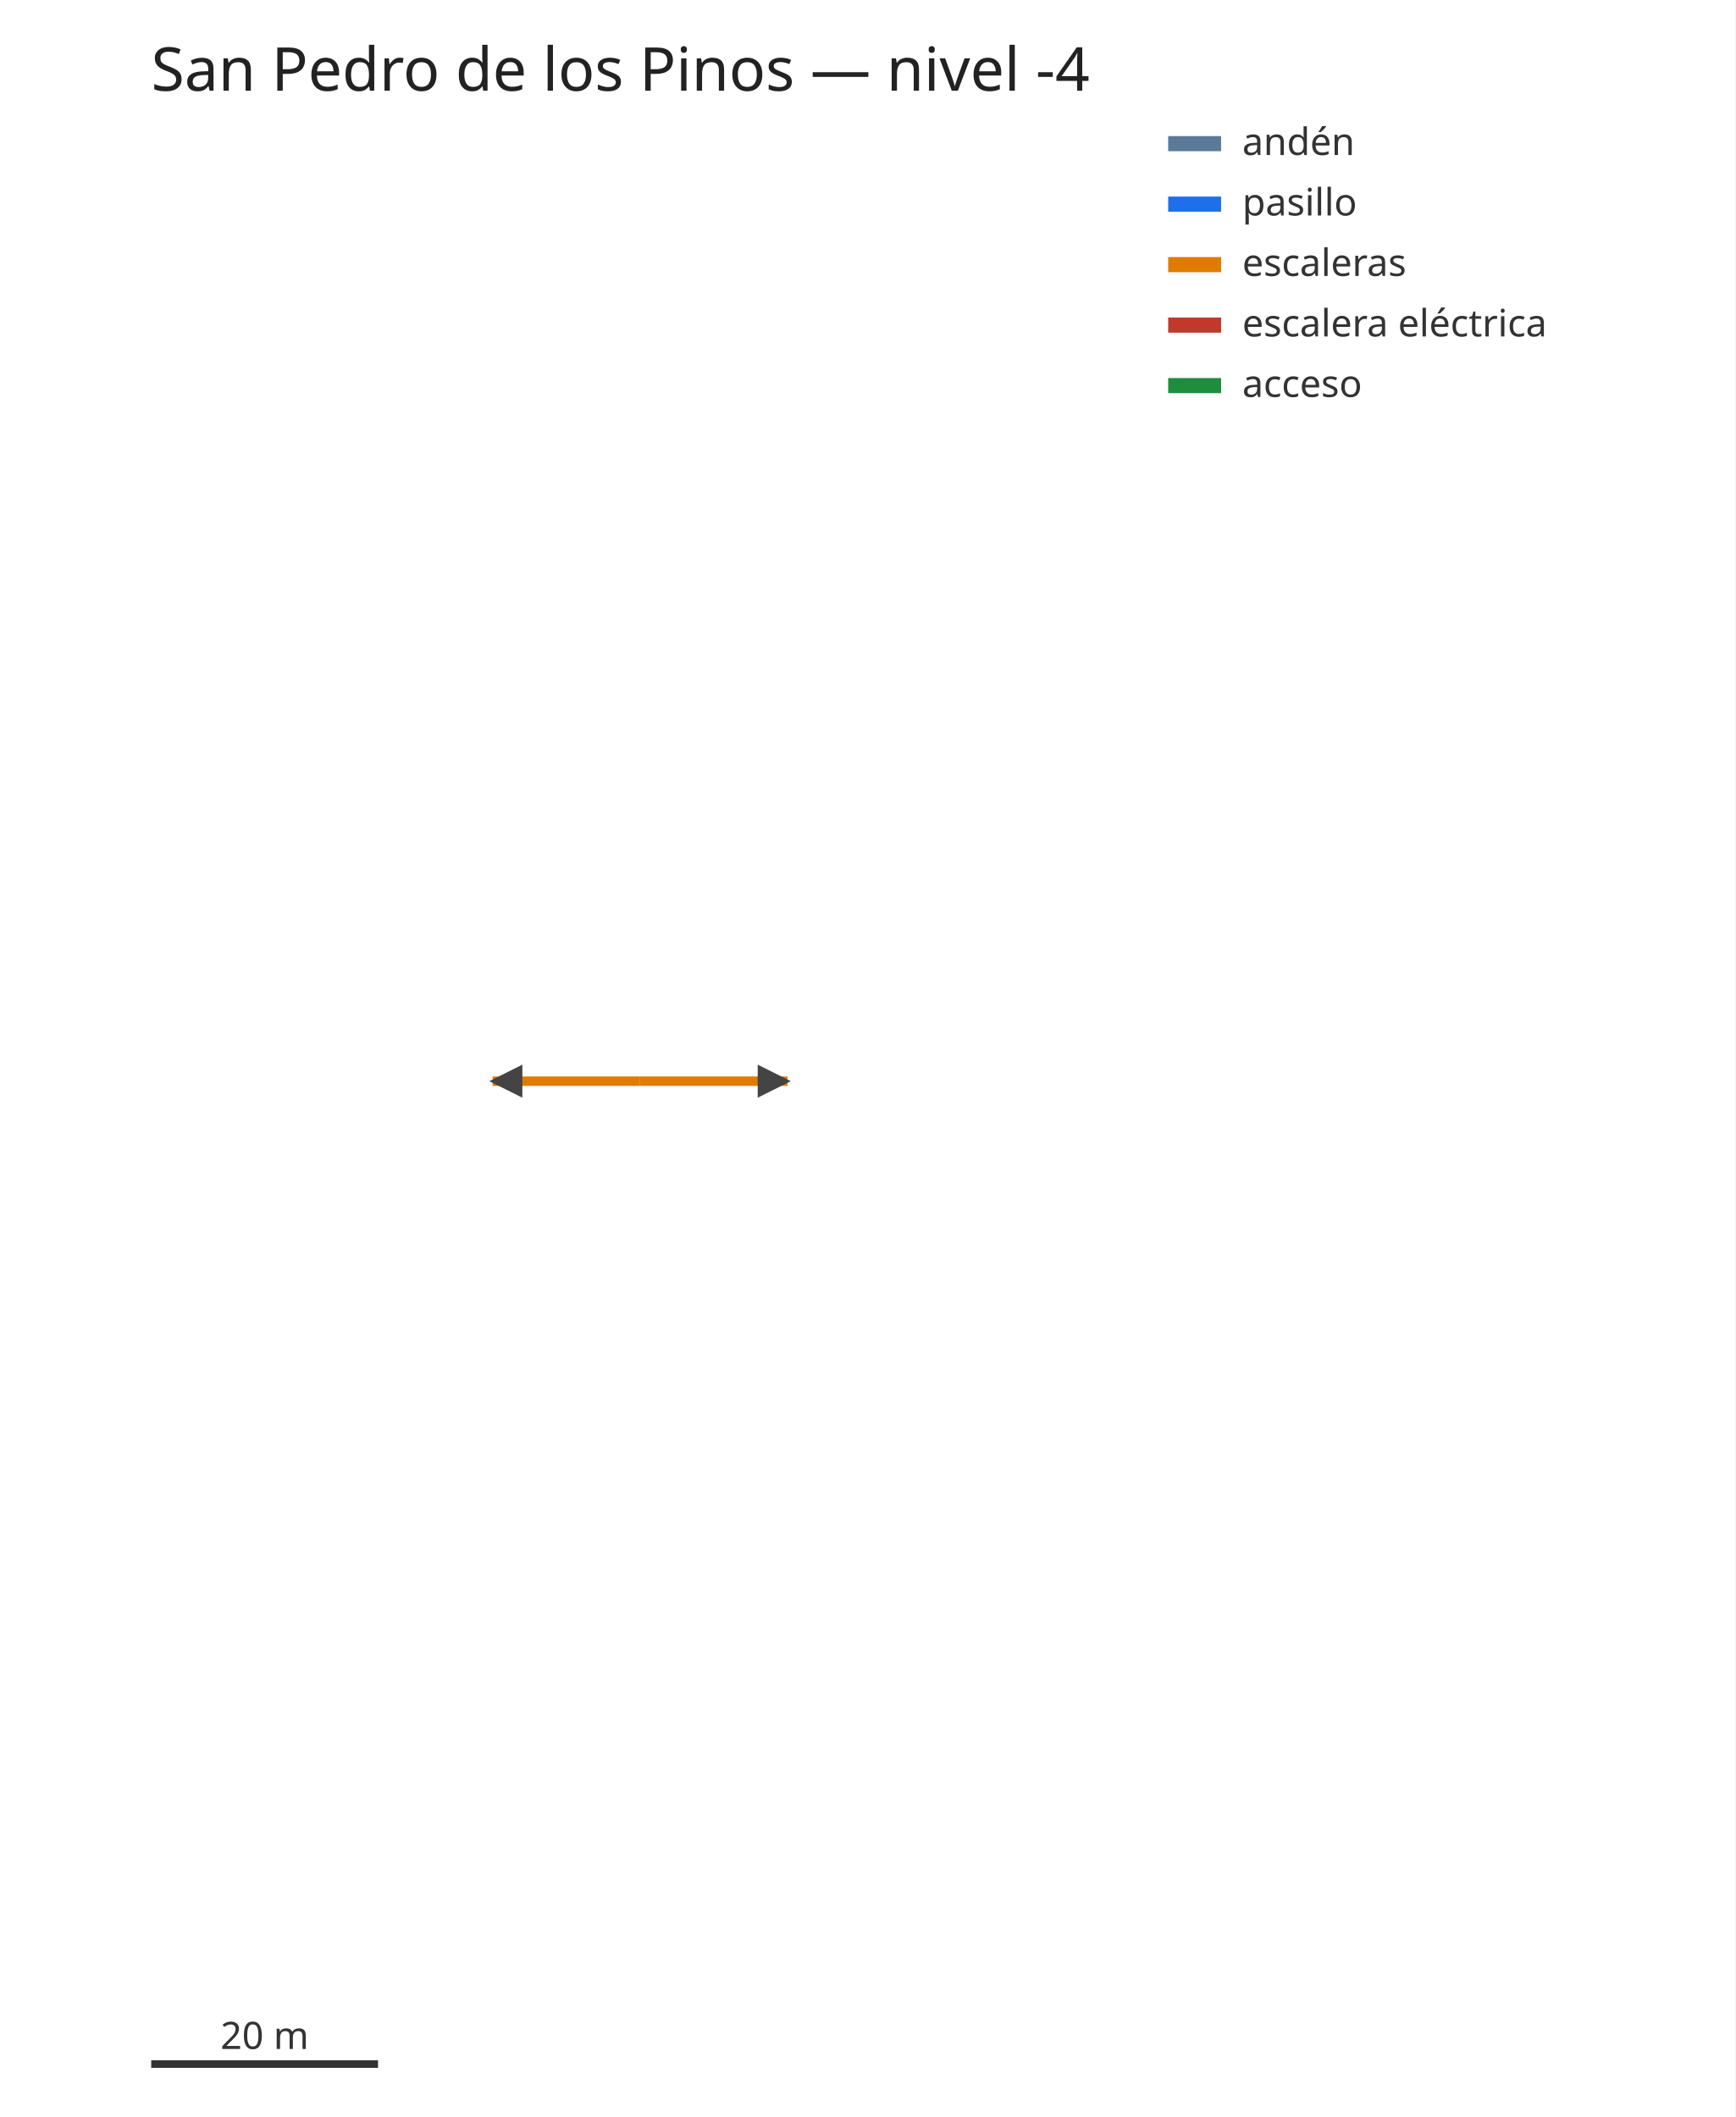
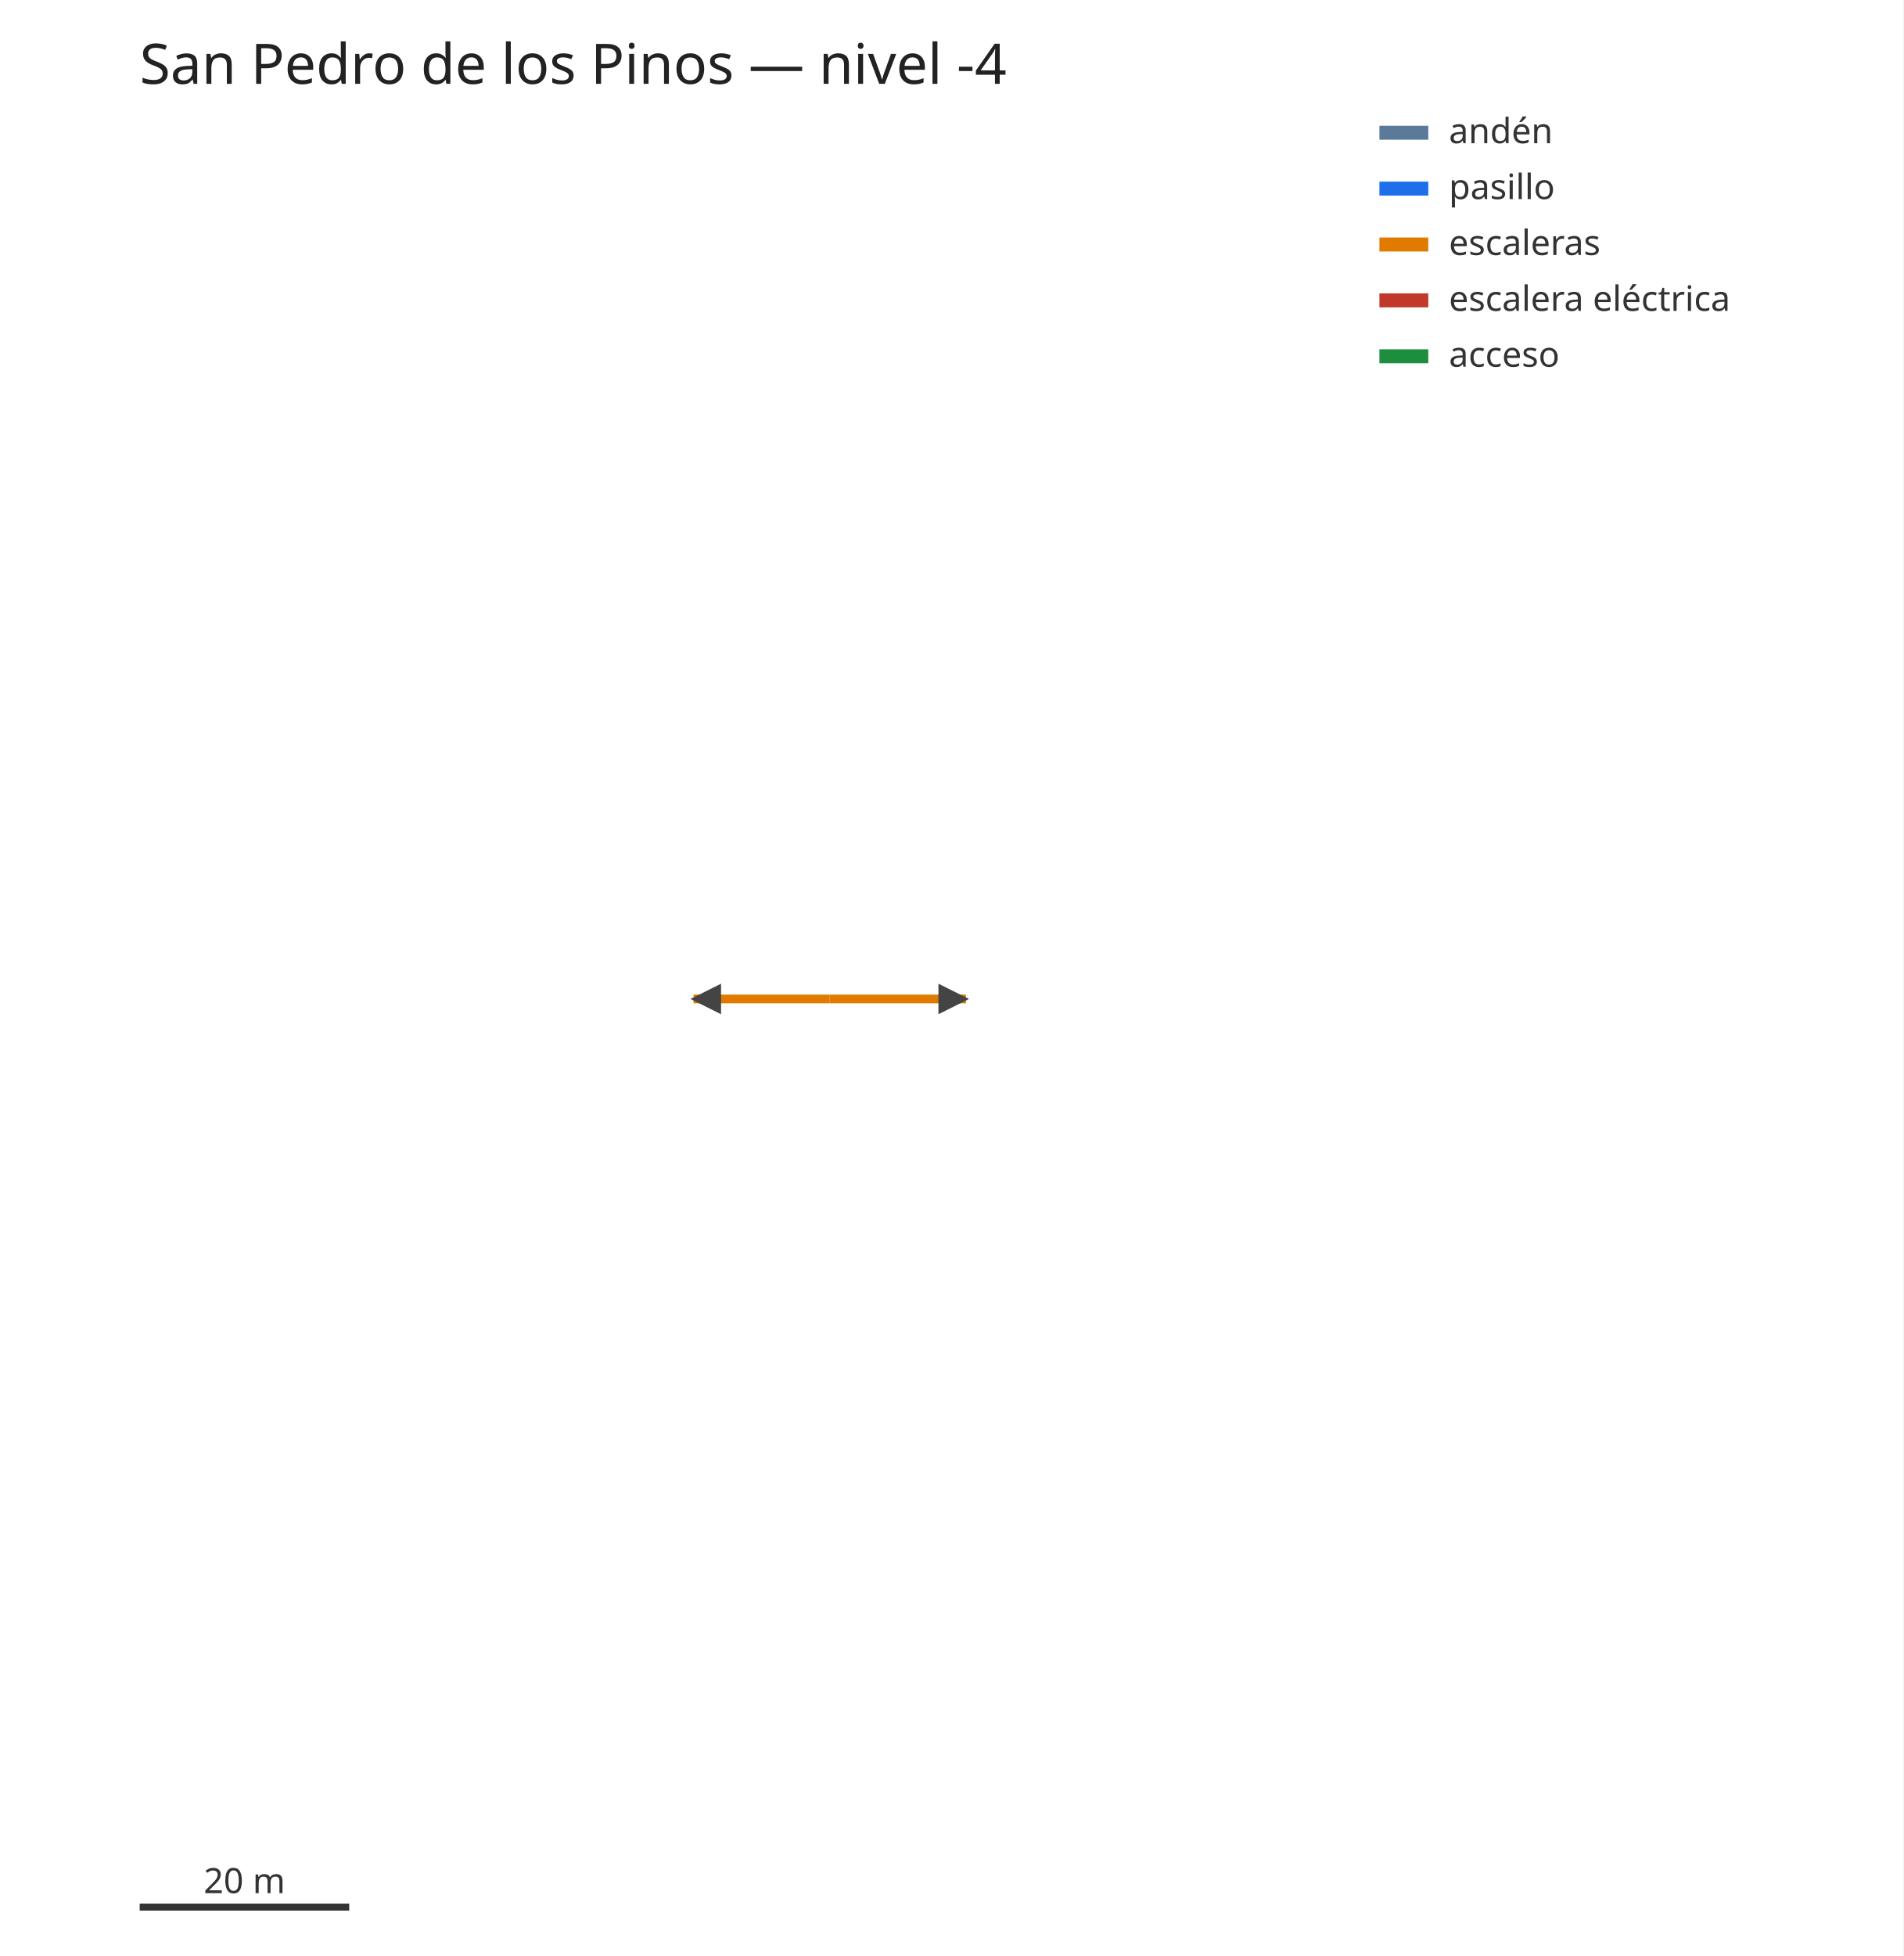
- <svg xmlns="http://www.w3.org/2000/svg" width="459" height="560" viewBox="0 0 459 560">
+ <svg xmlns="http://www.w3.org/2000/svg" width="545" height="560" viewBox="0 0 545 560">
  <rect width="100%" height="100%" fill="#ffffff" />
  <defs>
    <marker id="arrow" viewBox="0 0 10 10" refX="9" refY="5" markerWidth="3.5" markerHeight="3.5" orient="auto">
      <path d="M 0 0 L 10 5 L 0 10 z" fill="#444" />
    </marker>
  </defs>
  <text x="40.0" y="24" font-family="sans-serif" font-size="16" fill="#222">San Pedro de los Pinos — nivel -4</text>
-   <polyline points="169.3,286.0 184.3,286.0 208.3,286.0" fill="none" stroke="#e07b00" stroke-width="2.5" stroke-dasharray="none" marker-end="url(#arrow)" />
-   <polyline points="169.3,286.0 154.3,286.0 130.3,286.0" fill="none" stroke="#e07b00" stroke-width="2.5" stroke-dasharray="none" marker-end="url(#arrow)" />
-   <rect x="309" y="36" width="14" height="4" fill="#5b7a99" />
-   <text x="328.6" y="41.0" font-family="sans-serif" font-size="10" fill="#333" text-anchor="start">andén</text>
-   <rect x="309" y="52" width="14" height="4" fill="#1f6feb" />
-   <text x="328.6" y="57.0" font-family="sans-serif" font-size="10" fill="#333" text-anchor="start">pasillo</text>
-   <rect x="309" y="68" width="14" height="4" fill="#e07b00" />
-   <text x="328.6" y="73.0" font-family="sans-serif" font-size="10" fill="#333" text-anchor="start">escaleras</text>
-   <rect x="309" y="84" width="14" height="4" fill="#c0392b" />
-   <text x="328.6" y="89.0" font-family="sans-serif" font-size="10" fill="#333" text-anchor="start">escalera eléctrica</text>
-   <rect x="309" y="100" width="14" height="4" fill="#1e8e3e" />
-   <text x="328.6" y="105.0" font-family="sans-serif" font-size="10" fill="#333" text-anchor="start">acceso</text>
+   <polyline points="237.6,286.0 252.6,286.0 276.6,286.0" fill="none" stroke="#e07b00" stroke-width="2.5" stroke-dasharray="none" marker-end="url(#arrow)" />
+   <polyline points="237.6,286.0 222.6,286.0 198.6,286.0" fill="none" stroke="#e07b00" stroke-width="2.5" stroke-dasharray="none" marker-end="url(#arrow)" />
+   <rect x="395" y="36" width="14" height="4" fill="#5b7a99" />
+   <text x="414.9" y="41.0" font-family="sans-serif" font-size="10" fill="#333" text-anchor="start">andén</text>
+   <rect x="395" y="52" width="14" height="4" fill="#1f6feb" />
+   <text x="414.9" y="57.0" font-family="sans-serif" font-size="10" fill="#333" text-anchor="start">pasillo</text>
+   <rect x="395" y="68" width="14" height="4" fill="#e07b00" />
+   <text x="414.9" y="73.0" font-family="sans-serif" font-size="10" fill="#333" text-anchor="start">escaleras</text>
+   <rect x="395" y="84" width="14" height="4" fill="#c0392b" />
+   <text x="414.9" y="89.0" font-family="sans-serif" font-size="10" fill="#333" text-anchor="start">escalera eléctrica</text>
+   <rect x="395" y="100" width="14" height="4" fill="#1e8e3e" />
+   <text x="414.9" y="105.0" font-family="sans-serif" font-size="10" fill="#333" text-anchor="start">acceso</text>
  <line x1="40.0" y1="546.0" x2="100.0" y2="546.0" stroke="#333" stroke-width="2" />
  <text x="70.0" y="542.0" font-family="sans-serif" font-size="10" fill="#333" text-anchor="middle">20 m</text>
</svg>
